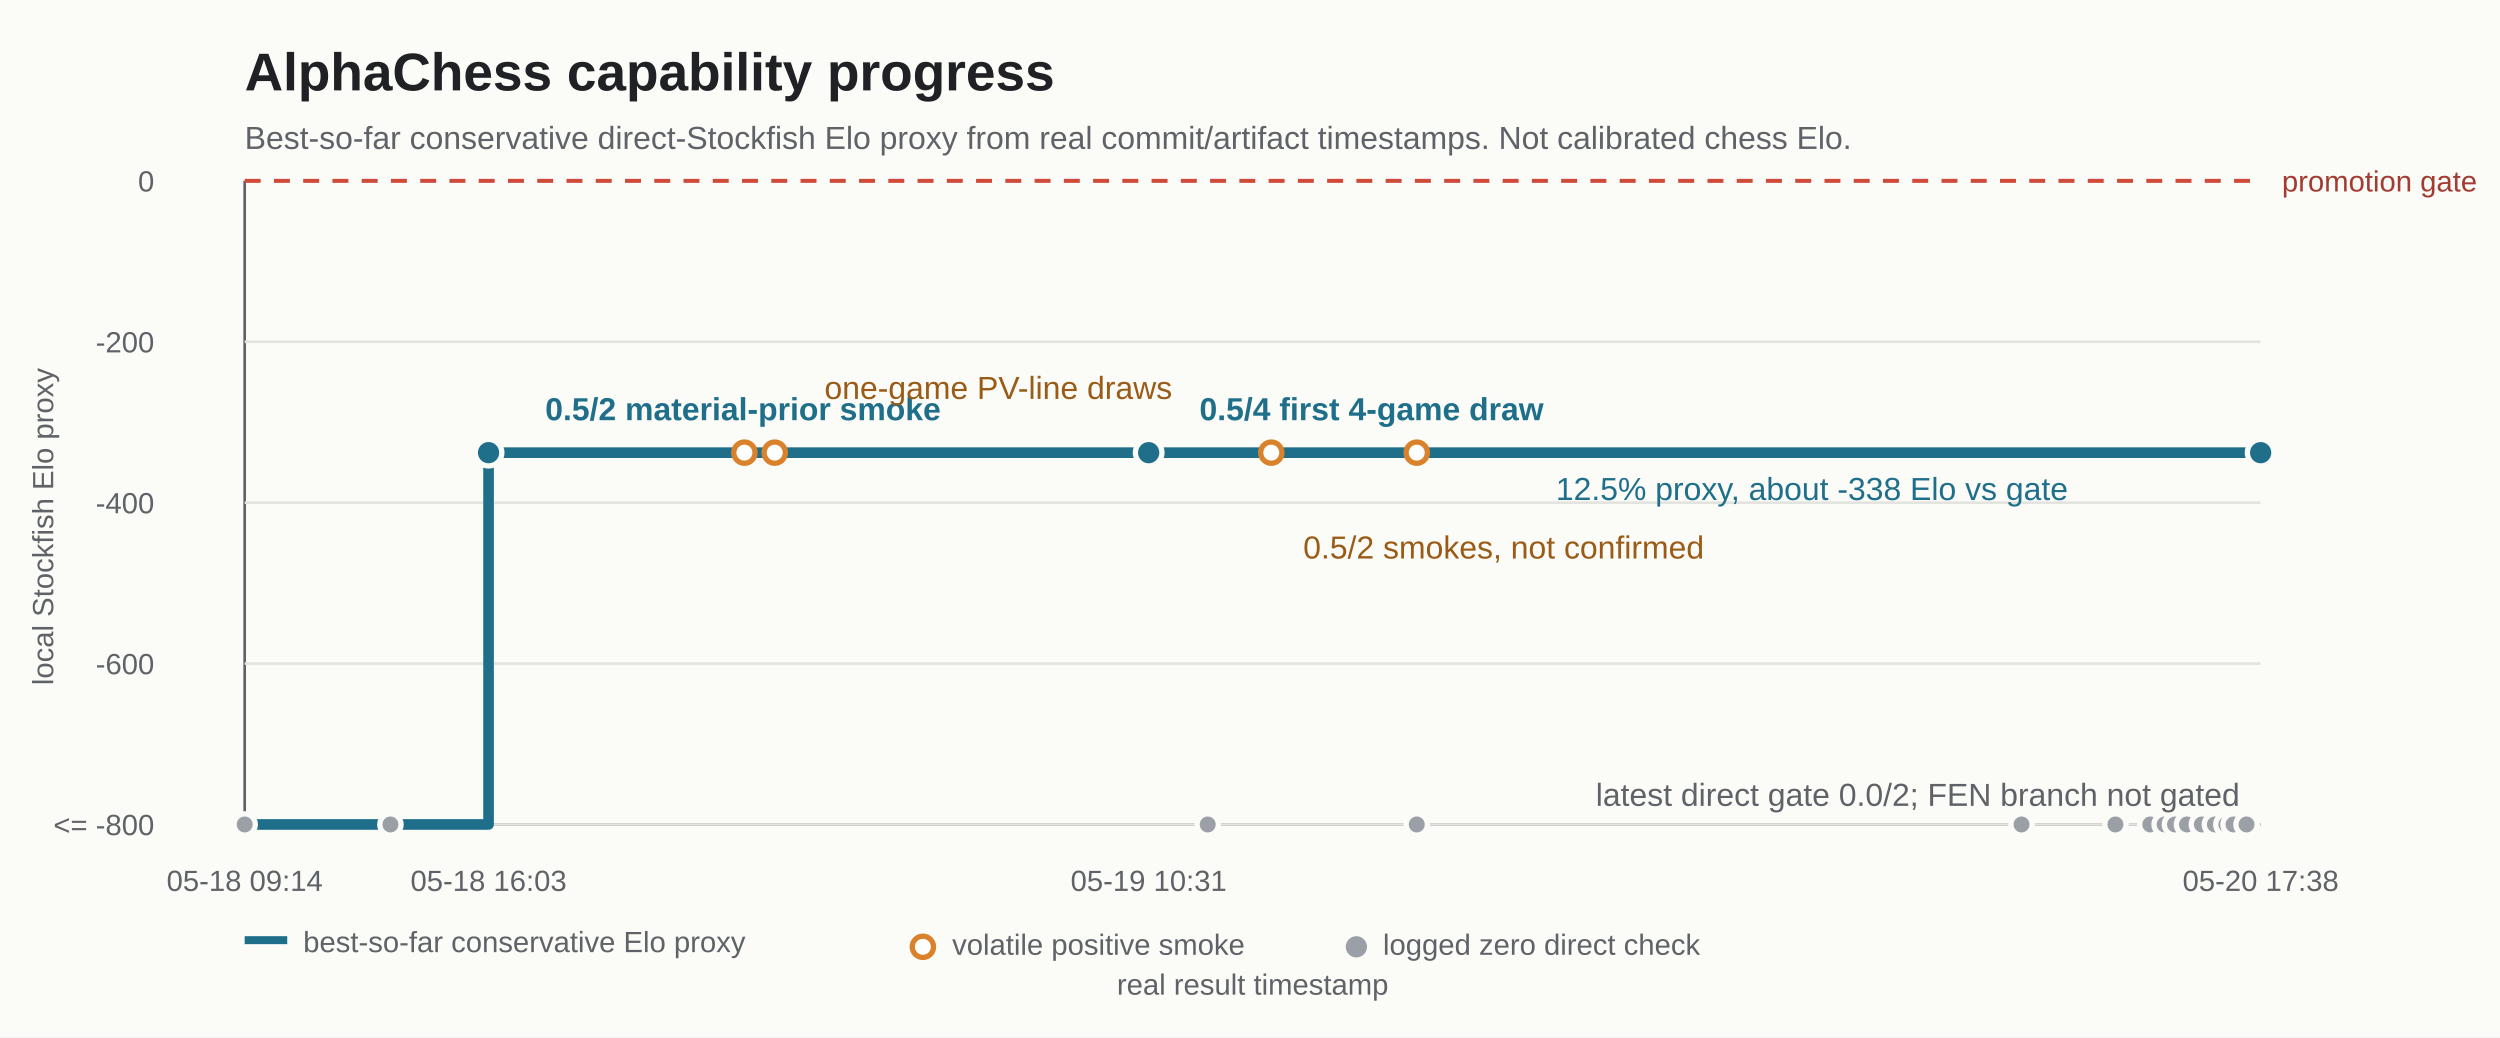
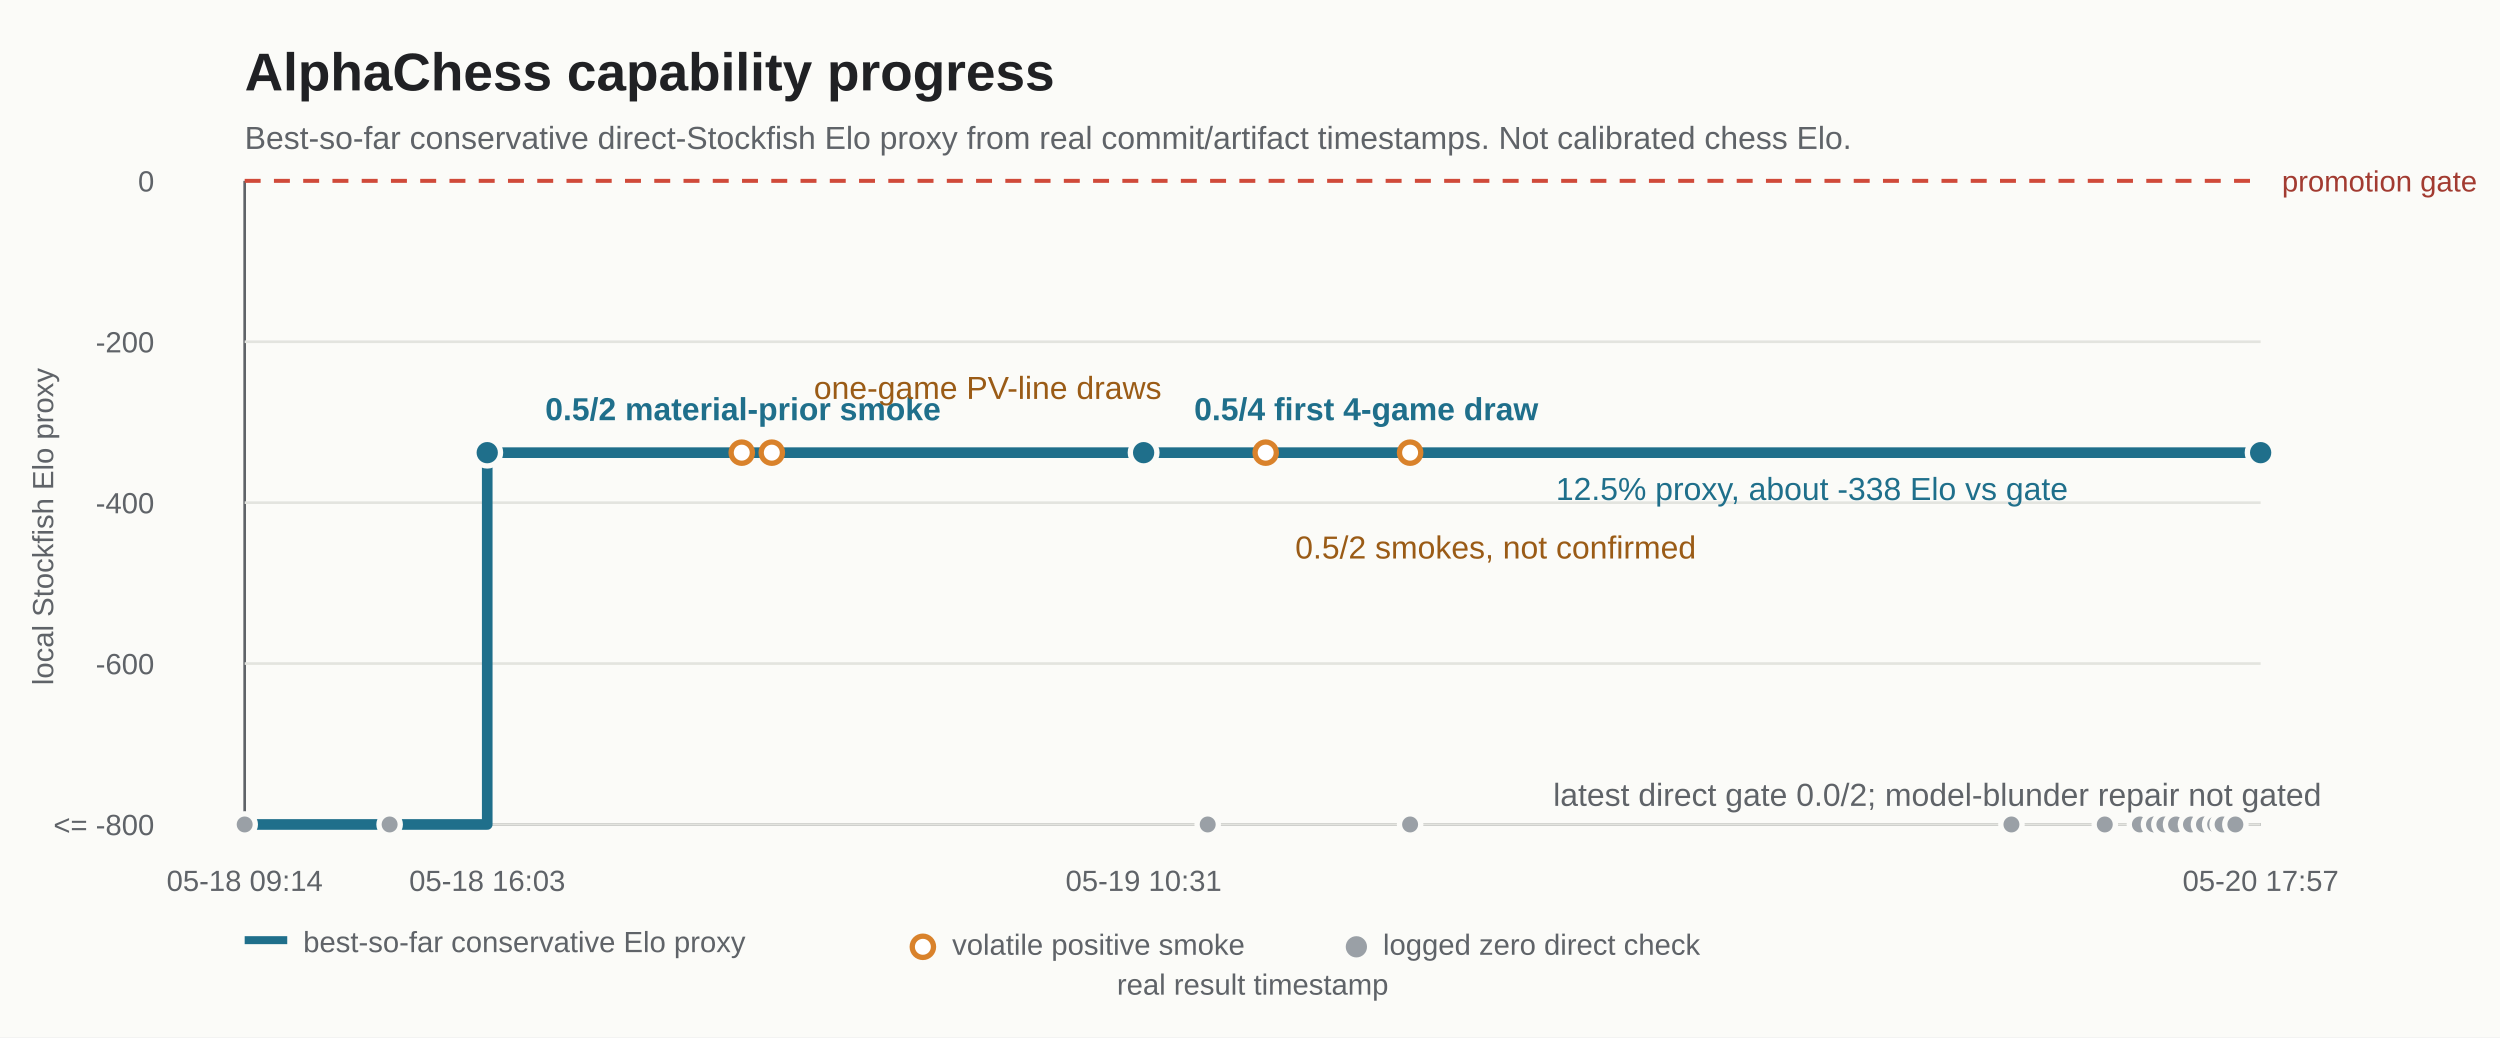
<svg xmlns="http://www.w3.org/2000/svg" width="940" height="390" viewBox="0 0 940 390" role="img" aria-labelledby="title desc">
  <rect width="940" height="390" fill="#fbfbf8" />
  <text x="92" y="34" font-family="Arial, sans-serif" font-size="20" font-weight="700" fill="#202124">AlphaChess capability progress</text>
  <text x="92" y="56" font-family="Arial, sans-serif" font-size="12" fill="#5f6368">Best-so-far conservative direct-Stockfish Elo proxy from real commit/artifact timestamps. Not calibrated chess Elo.</text>
  <g font-family="Arial, sans-serif" font-size="11" fill="#5f6368">
    <line x1="92" y1="68" x2="92" y2="310" stroke="#5f6368" stroke-width="1" />
    <line x1="92" y1="310" x2="850" y2="310" stroke="#5f6368" stroke-width="1" />
    <line x1="92" y1="68" x2="850" y2="68" stroke="#d04a3a" stroke-width="1.5" stroke-dasharray="6 5" />
    <line x1="92" y1="128.5" x2="850" y2="128.5" stroke="#e3e4df" stroke-width="1" />
    <line x1="92" y1="189" x2="850" y2="189" stroke="#e3e4df" stroke-width="1" />
    <line x1="92" y1="249.5" x2="850" y2="249.5" stroke="#e3e4df" stroke-width="1" />
    <line x1="92" y1="310" x2="850" y2="310" stroke="#e3e4df" stroke-width="1" />
    <text x="58" y="72" text-anchor="end">0</text>
    <text x="58" y="132.5" text-anchor="end">-200</text>
    <text x="58" y="193" text-anchor="end">-400</text>
    <text x="58" y="253.5" text-anchor="end">-600</text>
    <text x="58" y="314" text-anchor="end">&lt;= -800</text>
    <text x="858" y="72" fill="#a23b31">promotion gate</text>
    <text x="92" y="335" text-anchor="middle">05-18 09:14</text>
-     <text x="183.7" y="335" text-anchor="middle">05-18 16:03</text>
-     <text x="431.9" y="335" text-anchor="middle">05-19 10:31</text>
-     <text x="850" y="335" text-anchor="middle">05-20 17:38</text>
+     <text x="183.2" y="335" text-anchor="middle">05-18 16:03</text>
+     <text x="430.0" y="335" text-anchor="middle">05-19 10:31</text>
+     <text x="850" y="335" text-anchor="middle">05-20 17:57</text>
    <text x="471" y="374" text-anchor="middle">real result timestamp</text>
    <text x="20" y="198" text-anchor="middle" transform="rotate(-90 20 198)">local Stockfish Elo proxy</text>
  </g>
-   <path d="M 92 310 L 183.7 310 L 183.7 170.2 L 850 170.2" fill="none" stroke="#1f6f8b" stroke-width="4" stroke-linejoin="round" />
+   <path d="M 92 310 L 183.2 310 L 183.2 170.2 L 850 170.2" fill="none" stroke="#1f6f8b" stroke-width="4" stroke-linejoin="round" />
  <g fill="#9aa0a6" stroke="#fbfbf8" stroke-width="2">
    <circle cx="92" cy="310" r="4" />
-     <circle cx="146.8" cy="310" r="4" />
+     <circle cx="146.5" cy="310" r="4" />
    <circle cx="454.1" cy="310" r="4" />
-     <circle cx="532.7" cy="310" r="4" />
-     <circle cx="760.1" cy="310" r="4" />
-     <circle cx="795.4" cy="310" r="4" />
-     <circle cx="808.5" cy="310" r="4" />
-     <circle cx="813.9" cy="310" r="4" />
-     <circle cx="817.8" cy="310" r="4" />
-     <circle cx="822.3" cy="310" r="4" />
-     <circle cx="827.9" cy="310" r="4" />
-     <circle cx="832.8" cy="310" r="4" />
-     <circle cx="837.1" cy="310" r="4" />
-     <circle cx="839.8" cy="310" r="4" />
-     <circle cx="844.7" cy="310" r="4" />
+     <circle cx="530.2" cy="310" r="4" />
+     <circle cx="756.3" cy="310" r="4" />
+     <circle cx="791.4" cy="310" r="4" />
+     <circle cx="804.6" cy="310" r="4" />
+     <circle cx="809.9" cy="310" r="4" />
+     <circle cx="813.8" cy="310" r="4" />
+     <circle cx="818.2" cy="310" r="4" />
+     <circle cx="823.8" cy="310" r="4" />
+     <circle cx="828.7" cy="310" r="4" />
+     <circle cx="832.9" cy="310" r="4" />
+     <circle cx="835.7" cy="310" r="4" />
+     <circle cx="840.5" cy="310" r="4" />
  </g>
  <g fill="#1f6f8b" stroke="#fbfbf8" stroke-width="2">
-     <circle cx="183.7" cy="170.2" r="5" />
-     <circle cx="431.9" cy="170.2" r="5" />
+     <circle cx="183.2" cy="170.2" r="5" />
+     <circle cx="430.0" cy="170.2" r="5" />
    <circle cx="850" cy="170.2" r="5" />
  </g>
  <g fill="#ffffff" stroke="#d9822b" stroke-width="2">
-     <circle cx="279.9" cy="170.2" r="4" />
-     <circle cx="291.3" cy="170.2" r="4" />
-     <circle cx="478.0" cy="170.2" r="4" />
-     <circle cx="532.7" cy="170.2" r="4" />
+     <circle cx="278.9" cy="170.2" r="4" />
+     <circle cx="290.2" cy="170.2" r="4" />
+     <circle cx="475.9" cy="170.2" r="4" />
+     <circle cx="530.2" cy="170.2" r="4" />
  </g>
  <g font-family="Arial, sans-serif" font-size="12" fill="#202124">
    <text x="205" y="158" font-weight="700" fill="#1f6f8b">0.5/2 material-prior smoke</text>
-     <text x="451" y="158" font-weight="700" fill="#1f6f8b">0.5/4 first 4-game draw</text>
+     <text x="449" y="158" font-weight="700" fill="#1f6f8b">0.5/4 first 4-game draw</text>
    <text x="585" y="188" fill="#1f6f8b">12.5% proxy, about -338 Elo vs gate</text>
-     <text x="310" y="150" fill="#9a5b16">one-game PV-line draws</text>
-     <text x="490" y="210" fill="#9a5b16">0.5/2 smokes, not confirmed</text>
-     <text x="600" y="303" fill="#5f6368">latest direct gate 0.0/2; FEN branch not gated</text>
+     <text x="306" y="150" fill="#9a5b16">one-game PV-line draws</text>
+     <text x="487" y="210" fill="#9a5b16">0.5/2 smokes, not confirmed</text>
+     <text x="584" y="303" fill="#5f6368">latest direct gate 0.0/2; model-blunder repair not gated</text>
  </g>
  <g font-family="Arial, sans-serif" font-size="11" fill="#5f6368">
    <rect x="92" y="352" width="16" height="3" fill="#1f6f8b" />
    <text x="114" y="358">best-so-far conservative Elo proxy</text>
    <circle cx="347" cy="356" r="4" fill="#ffffff" stroke="#d9822b" stroke-width="2" />
    <text x="358" y="359">volatile positive smoke</text>
    <circle cx="510" cy="356" r="4" fill="#9aa0a6" />
    <text x="520" y="359">logged zero direct check</text>
  </g>
</svg>
